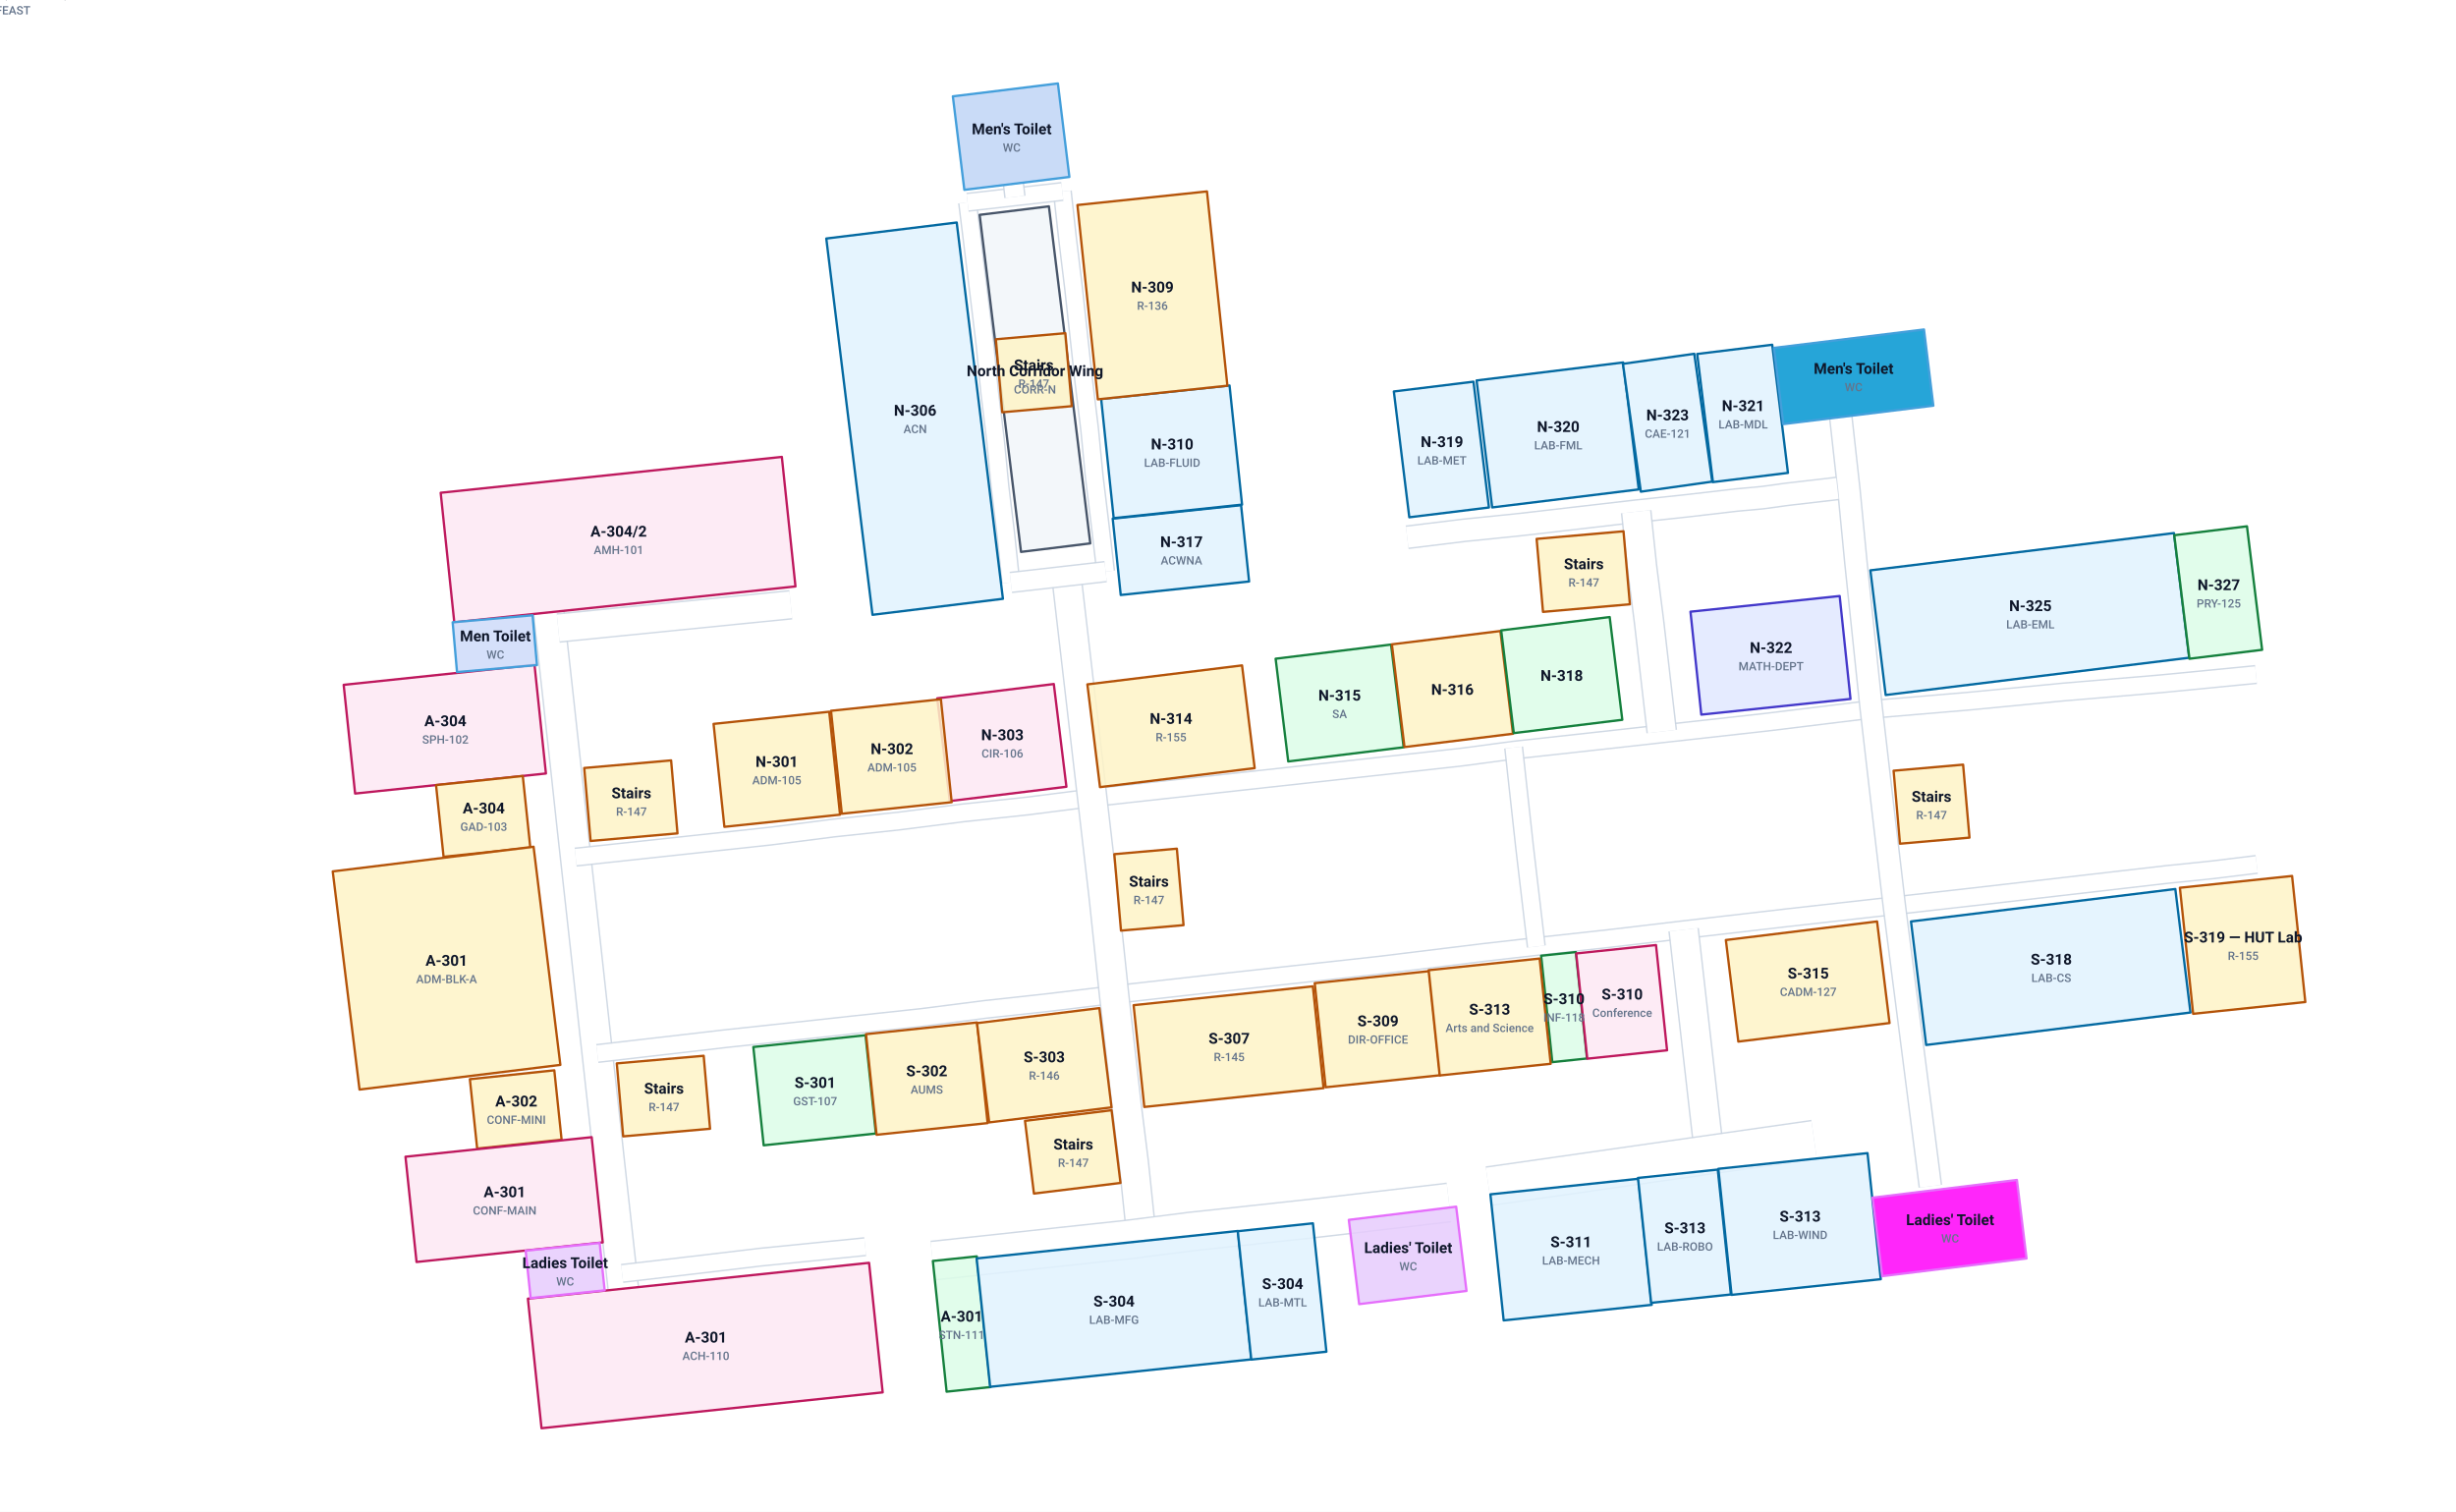
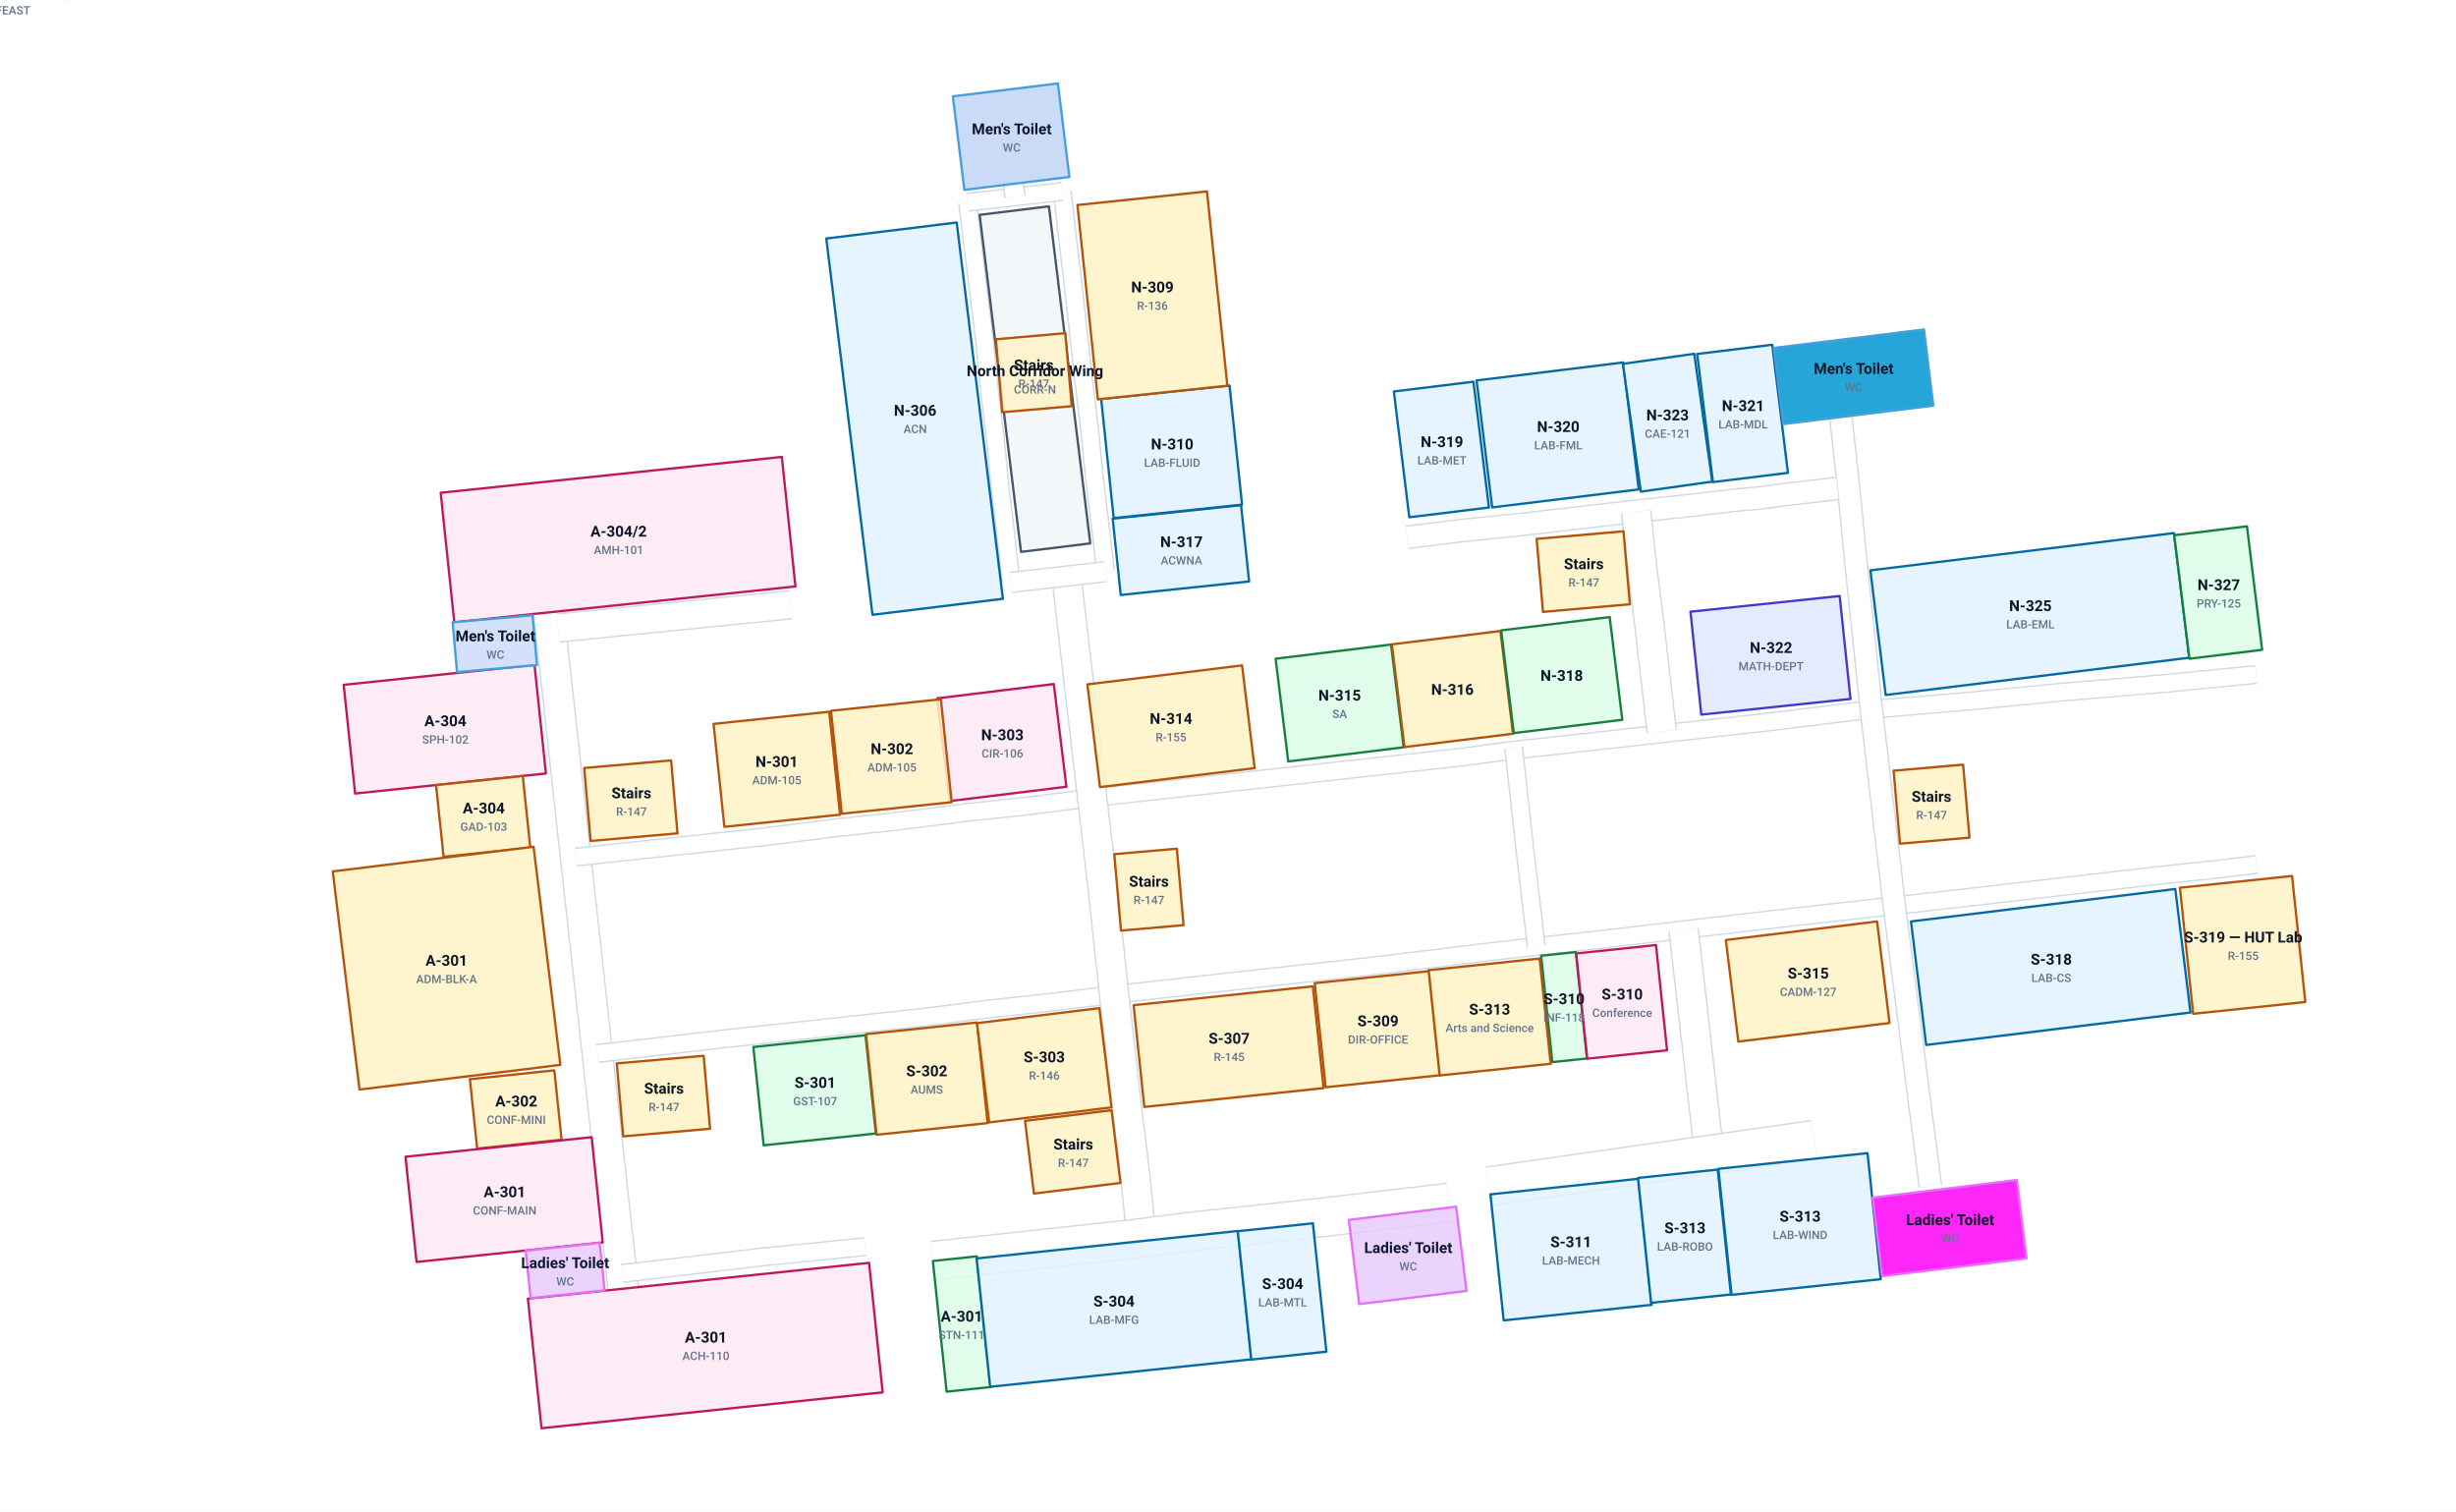
<svg xmlns="http://www.w3.org/2000/svg" viewBox="0 0 2112 1300" width="2112" height="1300">
  <defs>
    <style>
      .floorplan-bg { fill: #ffffff; }
      .room-wall { stroke-linejoin: round; stroke-linecap: round; }
      .room-label { font-family: -apple-system, BlinkMacSystemFont, "Segoe UI", Roboto, sans-serif; font-size: 13px; font-weight: 600; text-anchor: middle; dominant-baseline: central; fill: #0f172a; pointer-events: none; }
      .room-code { font-family: -apple-system, BlinkMacSystemFont, "Segoe UI", Roboto, sans-serif; font-size: 10px; font-weight: 500; text-anchor: middle; dominant-baseline: central; fill: #64748b; pointer-events: none; }
    </style>
  </defs>
  <rect width="2112" height="1300" class="floorplan-bg" />
  <g id="pathways" class="layer-pathways">
    <polyline id="pathway_1790271320290-casing" class="pathway-casing" points="472,527 473,537 474,546 476,564 480,600 488,673 492,710 494,728 494.746,734.716 495,737 496,746 504,818 512,891 513.653,905.876 514,909 516,927 518,945 520,963 524,1000 534.503,1094.528 535,1099 536,1108" fill="none" stroke="#cbd5e1" stroke-width="27.5" stroke-linecap="butt" stroke-linejoin="round" opacity="0.9" />
    <polyline id="pathway_1790271320290" class="pathway-wall" points="472,527 473,537 474,546 476,564 480,600 488,673 492,710 494,728 494.746,734.716 495,737 496,746 504,818 512,891 513.653,905.876 514,909 516,927 518,945 520,963 524,1000 534.503,1094.528 535,1099 536,1108" fill="none" stroke="#ffffff" stroke-width="25" stroke-linecap="butt" stroke-linejoin="round" opacity="1" data-name="West Hall and Reception Corridor" />
    <polyline id="pathway_courtyard_north_concourse-casing" class="pathway-casing" points="495,737 662,719 717,712 773,706 828,699 884,693 939,686 1030,676 1121,666 1212,656 1257,651 1302,645 1366,638 1429,631 1519,621 1609,610 1692,603 1775,595 1858,588 1940,580" fill="none" stroke="#cbd5e1" stroke-width="16.5" stroke-linecap="butt" stroke-linejoin="round" opacity="0.9" />
    <polyline id="pathway_courtyard_north_concourse" class="pathway-wall" points="495,737 662,719 717,712 773,706 828,699 884,693 939,686 1030,676 1121,666 1212,656 1257,651 1302,645 1366,638 1429,631 1519,621 1609,610 1692,603 1775,595 1858,588 1940,580" fill="none" stroke="#ffffff" stroke-width="14" stroke-linecap="butt" stroke-linejoin="round" opacity="1" data-name="Courtyards — North Concourse" />
    <polyline id="pathway_courtyard_south_concourse-casing" class="pathway-casing" points="513.653,905.876 625,893 681,887 736,881 792,875 847,868 902,862 957.975,855.252 1049,845 1186,830 1276,819 1321.126,813.876 1384,807 1447.806,799.443 1538,789 1628.636,778.84 1707,770 1785,761 1863,752 1902,748 1940.618,743.294" fill="none" stroke="#cbd5e1" stroke-width="16.5" stroke-linecap="butt" stroke-linejoin="round" opacity="0.9" />
    <polyline id="pathway_courtyard_south_concourse" class="pathway-wall" points="513.653,905.876 625,893 681,887 736,881 792,875 847,868 902,862 957.975,855.252 1049,845 1186,830 1276,819 1321.126,813.876 1384,807 1447.806,799.443 1538,789 1628.636,778.84 1707,770 1785,761 1863,752 1902,748 1940.618,743.294" fill="none" stroke="#ffffff" stroke-width="14" stroke-linecap="butt" stroke-linejoin="round" opacity="1" data-name="Courtyards — South Concourse" />
    <polyline id="pathway_central_north_south_spine-casing" class="pathway-casing" points="917,495 939,684 949,770 958,855 969,952 972,976 975,1000 980,1048" fill="none" stroke="#cbd5e1" stroke-width="26.5" stroke-linecap="butt" stroke-linejoin="round" opacity="0.9" />
    <polyline id="pathway_central_north_south_spine" class="pathway-wall" points="917,495 939,684 949,770 958,855 969,952 972,976 975,1000 980,1048" fill="none" stroke="#ffffff" stroke-width="24" stroke-linecap="butt" stroke-linejoin="round" opacity="1" data-name="Central North–South Corridor" />
    <polyline id="pathway_middle_courtyard_link-casing" class="pathway-casing" points="1301.632,642.783 1311,728 1321.126,813.876" fill="none" stroke="#cbd5e1" stroke-width="16.5" stroke-linecap="butt" stroke-linejoin="round" opacity="0.9" />
    <polyline id="pathway_middle_courtyard_link" class="pathway-wall" points="1301.632,642.783 1311,728 1321.126,813.876" fill="none" stroke="#ffffff" stroke-width="14" stroke-linecap="butt" stroke-linejoin="round" opacity="1" data-name="Central / East Courtyard Link" />
    <polyline id="pathway_east_north_south_spine-casing" class="pathway-casing" points="1583,359 1590,422 1596,484 1609,608 1619,694 1629,779 1660,1020" fill="none" stroke="#cbd5e1" stroke-width="20.5" stroke-linecap="butt" stroke-linejoin="round" opacity="0.9" />
    <polyline id="pathway_east_north_south_spine" class="pathway-wall" points="1583,359 1590,422 1596,484 1609,608 1619,694 1629,779 1660,1020" fill="none" stroke="#ffffff" stroke-width="18" stroke-linecap="butt" stroke-linejoin="round" opacity="1" data-name="East Wing North–South Corridor" />
    <polyline id="pathway_north_labs_west-casing" class="pathway-casing" points="832.038,173.929 842,255 847,296 851,337 856,378 860,419 865,460 869.282,500.814" fill="none" stroke="#cbd5e1" stroke-width="16.5" stroke-linecap="butt" stroke-linejoin="round" opacity="0.9" />
    <polyline id="pathway_north_labs_west" class="pathway-wall" points="832.038,173.929 842,255 847,296 851,337 856,378 860,419 865,460 869.282,500.814" fill="none" stroke="#ffffff" stroke-width="14" stroke-linecap="butt" stroke-linejoin="round" opacity="1" data-name="North Labs — West Passage" />
    <polyline id="pathway_north_labs_east-casing" class="pathway-casing" points="913.511,164.646 918,205 923,246 932,328 937,369 941,410 946,451 950.754,491.531" fill="none" stroke="#cbd5e1" stroke-width="16.5" stroke-linecap="butt" stroke-linejoin="round" opacity="0.9" />
    <polyline id="pathway_north_labs_east" class="pathway-wall" points="913.511,164.646 918,205 923,246 932,328 937,369 941,410 946,451 950.754,491.531" fill="none" stroke="#ffffff" stroke-width="14" stroke-linecap="butt" stroke-linejoin="round" opacity="1" data-name="North Labs — East Passage" />
    <polyline id="pathway_north_labs_top-casing" class="pathway-casing" points="832.038,173.929 872.774,169.287 913.511,164.646" fill="none" stroke="#cbd5e1" stroke-width="16.5" stroke-linecap="butt" stroke-linejoin="round" opacity="0.9" />
    <polyline id="pathway_north_labs_top" class="pathway-wall" points="832.038,173.929 872.774,169.287 913.511,164.646" fill="none" stroke="#ffffff" stroke-width="14" stroke-linecap="butt" stroke-linejoin="round" opacity="1" data-name="North Labs — Upper Link" />
    <polyline id="pathway_north_labs_bottom-casing" class="pathway-casing" points="869.282,500.814 916.973,495.38 950.754,491.531" fill="none" stroke="#cbd5e1" stroke-width="18.5" stroke-linecap="butt" stroke-linejoin="round" opacity="0.9" />
    <polyline id="pathway_north_labs_bottom" class="pathway-wall" points="869.282,500.814 916.973,495.38 950.754,491.531" fill="none" stroke="#ffffff" stroke-width="16" stroke-linecap="butt" stroke-linejoin="round" opacity="1" data-name="North Labs — Lower Link" />
    <polyline id="pathway_north_toilet_approach-casing" class="pathway-casing" points="872.774,169.287 871.529,158.358" fill="none" stroke="#cbd5e1" stroke-width="18.5" stroke-linecap="butt" stroke-linejoin="round" opacity="0.9" />
    <polyline id="pathway_north_toilet_approach" class="pathway-wall" points="872.774,169.287 871.529,158.358" fill="none" stroke="#ffffff" stroke-width="16" stroke-linecap="butt" stroke-linejoin="round" opacity="1" data-name="North Amenities Approach" />
    <polyline id="pathway_engineering_lab_concourse-casing" class="pathway-casing" points="1210.077,461.985 1259,456 1308,451 1406.804,439.571 1450,435 1493,430 1515,428 1537,425 1580,420" fill="none" stroke="#cbd5e1" stroke-width="20.5" stroke-linecap="butt" stroke-linejoin="round" opacity="0.9" />
    <polyline id="pathway_engineering_lab_concourse" class="pathway-wall" points="1210.077,461.985 1259,456 1308,451 1406.804,439.571 1450,435 1493,430 1515,428 1537,425 1580,420" fill="none" stroke="#ffffff" stroke-width="18" stroke-linecap="butt" stroke-linejoin="round" opacity="1" data-name="Metallurgy / Fluids / CAE / Dynamics Corridor" />
    <polyline id="pathway_engineering_lab_link-casing" class="pathway-casing" points="1407,440 1412,487 1418,534 1429,629" fill="none" stroke="#cbd5e1" stroke-width="26.5" stroke-linecap="butt" stroke-linejoin="round" opacity="0.9" />
    <polyline id="pathway_engineering_lab_link" class="pathway-wall" points="1407,440 1412,487 1418,534 1429,629" fill="none" stroke="#ffffff" stroke-width="24" stroke-linecap="butt" stroke-linejoin="round" opacity="1" data-name="Engineering Labs to Main Concourse" />
    <polyline id="pathway_south_office_link-casing" class="pathway-casing" points="1447.806,799.443 1469.858,992.99" fill="none" stroke="#cbd5e1" stroke-width="26.5" stroke-linecap="butt" stroke-linejoin="round" opacity="0.9" />
    <polyline id="pathway_south_office_link" class="pathway-wall" points="1447.806,799.443 1469.858,992.99" fill="none" stroke="#ffffff" stroke-width="24" stroke-linecap="butt" stroke-linejoin="round" opacity="1" data-name="Conference / College Administration Link" />
    <polyline id="pathway_acharya_south_link-casing" class="pathway-casing" points="535,1095 595,1088 654,1081 684,1078 714,1075 744,1072" fill="none" stroke="#cbd5e1" stroke-width="16.5" stroke-linecap="butt" stroke-linejoin="round" opacity="0.9" />
    <polyline id="pathway_acharya_south_link" class="pathway-wall" points="535,1095 595,1088 654,1081 684,1078 714,1075 744,1072" fill="none" stroke="#ffffff" stroke-width="14" stroke-linecap="butt" stroke-linejoin="round" opacity="1" data-name="Acharya Hall to South Wing" />
    <polyline id="pathway_1790501146427-casing" class="pathway-casing" points="802,1084 858,1078 913,1072 969,1066 1024,1059 1080,1053 1135,1047 1246,1034" fill="none" stroke="#cbd5e1" stroke-width="34.5" stroke-linecap="butt" stroke-linejoin="round" opacity="0.9" />
    <polyline id="pathway_1790501146427" class="pathway-wall" points="802,1084 858,1078 913,1072 969,1066 1024,1059 1080,1053 1135,1047 1246,1034" fill="none" stroke="#ffffff" stroke-width="32" stroke-linecap="butt" stroke-linejoin="round" opacity="1" data-name="Pathway 22" />
    <polyline id="pathway_1790501178957-casing" class="pathway-casing" points="1280,1020 1560,980" fill="none" stroke="#cbd5e1" stroke-width="34.5" stroke-linecap="butt" stroke-linejoin="round" opacity="0.9" />
    <polyline id="pathway_1790501178957" class="pathway-wall" points="1280,1020 1560,980" fill="none" stroke="#ffffff" stroke-width="32" stroke-linecap="butt" stroke-linejoin="round" opacity="1" data-name="Pathway 23" />
    <polyline id="pathway_1790523024665-casing" class="pathway-casing" points="480,540 530,535 580,530 630,525 680,520" fill="none" stroke="#cbd5e1" stroke-width="25.5" stroke-linecap="butt" stroke-linejoin="round" opacity="0.9" />
    <polyline id="pathway_1790523024665" class="pathway-wall" points="480,540 530,535 580,530 630,525 680,520" fill="none" stroke="#ffffff" stroke-width="23" stroke-linecap="butt" stroke-linejoin="round" opacity="1" data-name="Pathway 20" />
  </g>
  <g id="rooms" class="layer-rooms">
    <rect id="room_nanosciences" class="room-wall" x="730" y="197" width="113" height="326" fill="#e0f2fe" fill-opacity="0.85" stroke="#0369a1" stroke-width="2" data-name="N-306" data-code="ACN" transform="rotate(353 786.5 360)" />
    <rect id="room_special_hall" class="room-wall" x="300" y="580" width="165" height="94" fill="#fce7f3" fill-opacity="0.85" stroke="#be185d" stroke-width="2" data-name="A-304" data-code="SPH-102" transform="rotate(354 382.5 627)" />
    <rect id="room_gad_office" class="room-wall" x="378" y="671" width="75" height="62" fill="#fef3c7" fill-opacity="0.85" stroke="#b45309" stroke-width="2" data-name="A-304" data-code="GAD-103" transform="rotate(354 415.5 702)" />
    <rect id="room_admin_block_a" class="room-wall" x="297" y="738" width="174" height="189" fill="#fef3c7" fill-opacity="0.85" stroke="#b45309" stroke-width="2" data-name="A-301" data-code="ADM-BLK-A" transform="rotate(353 384 832.5)" />
    <rect id="room_admission_office" class="room-wall" x="618" y="617" width="100" height="89" fill="#fef3c7" fill-opacity="0.85" stroke="#b45309" stroke-width="2" data-name="N-301" data-code="ADM-105" transform="rotate(354 668 661.5)" />
    <rect id="room_cir_seminar" class="room-wall" x="811" y="594" width="101" height="89" fill="#fce7f3" fill-opacity="0.85" stroke="#be185d" stroke-width="2" data-name="N-303" data-code="CIR-106" transform="rotate(353 861.5 638.5)" />
    <rect id="room_guest_room" class="room-wall" x="652" y="895" width="97" height="85" fill="#dcfce7" fill-opacity="0.85" stroke="#15803d" stroke-width="2" data-name="S-301" data-code="GST-107" transform="rotate(354 700.5 937.5)" />
    <rect id="room_mini_conf" class="room-wall" x="407" y="924" width="73" height="60" fill="#fef3c7" fill-opacity="0.85" stroke="#b45309" stroke-width="2" data-name="A-302" data-code="CONF-MINI" transform="rotate(354 443.5 954)" />
    <rect id="room_main_conf" class="room-wall" x="353" y="986" width="161" height="91" fill="#fce7f3" fill-opacity="0.85" stroke="#be185d" stroke-width="2" data-name="A-301" data-code="CONF-MAIN" transform="rotate(354 433.5 1031.5)" />
    <rect id="room_acharya_hall" class="room-wall" x="459" y="1101" width="295" height="112" fill="#fce7f3" fill-opacity="0.85" stroke="#be185d" stroke-width="2" data-name="A-301" data-code="ACH-110" transform="rotate(354 606.5 1157)" />
    <rect id="room_stationery" class="room-wall" x="808" y="1082" width="38" height="113" fill="#dcfce7" fill-opacity="0.85" stroke="#15803d" stroke-width="2" data-name="A-301" data-code="STN-111" transform="rotate(354 827 1138.5)" />
    <rect id="room_mfg_lab" class="room-wall" x="845" y="1070" width="226" height="111" fill="#e0f2fe" fill-opacity="0.85" stroke="#0369a1" stroke-width="2" data-name="S-304" data-code="LAB-MFG" transform="rotate(354 958 1125.5)" />
    <rect id="room_mat_testing" class="room-wall" x="1070" y="1055" width="65" height="111" fill="#e0f2fe" fill-opacity="0.85" stroke="#0369a1" stroke-width="2" data-name="S-304" data-code="LAB-MTL" transform="rotate(354 1102.5 1110.5)" />
    <rect id="room_wireless_ctr" class="room-wall" x="960" y="440" width="111" height="66" fill="#e0f2fe" fill-opacity="0.85" stroke="#0369a1" stroke-width="2" data-name="N-317" data-code="ACWNA" transform="rotate(354 1015.5 473)" />
    <rect id="room_north_wing" class="room-wall" x="860" y="180" width="60" height="292" fill="#f1f5f9" fill-opacity="0.85" stroke="#475569" stroke-width="2" data-name="North Corridor Wing" data-code="CORR-N" transform="rotate(353 890 326)" />
    <rect id="room_director_dean" class="room-wall" x="1135" y="840" width="99" height="90" fill="#fef3c7" fill-opacity="0.85" stroke="#b45309" stroke-width="2" data-name="S-309" data-code="DIR-OFFICE" transform="rotate(354 1184.5 885)" />
    <rect id="room_ladies_infirmary" class="room-wall" x="1330" y="820" width="30" height="92" fill="#dcfce7" fill-opacity="0.85" stroke="#15803d" stroke-width="2" data-name="S-310" data-code="INF-118" transform="rotate(354 1345 866)" />
    <rect id="room_metallurgy" class="room-wall" x="1205" y="332" width="69" height="109" fill="#e0f2fe" fill-opacity="0.85" stroke="#0369a1" stroke-width="2" data-name="N-319" data-code="LAB-MET" transform="rotate(353 1239.5 386.5)" />
    <rect id="room_fluid_mech" class="room-wall" x="1276" y="319" width="127" height="110" fill="#e0f2fe" fill-opacity="0.85" stroke="#0369a1" stroke-width="2" data-name="N-320" data-code="LAB-FML" transform="rotate(353 1339.5 374)" />
    <rect id="room_cae_cell" class="room-wall" x="1403" y="308" width="62" height="111" fill="#e0f2fe" fill-opacity="0.85" stroke="#0369a1" stroke-width="2" data-name="N-323" data-code="CAE-121" transform="rotate(352 1434 363.5)" />
    <rect id="room_dynamics_lab" class="room-wall" x="1466" y="300" width="65" height="111" fill="#e0f2fe" fill-opacity="0.85" stroke="#0369a1" stroke-width="2" data-name="N-321" data-code="LAB-MDL" transform="rotate(353 1498.5 355.5)" />
    <rect id="room_math_dept" class="room-wall" x="1458" y="519" width="129" height="89" fill="#e0e7ff" fill-opacity="0.85" stroke="#4338ca" stroke-width="2" data-name="N-322" data-code="MATH-DEPT" transform="rotate(354 1522.5 563.5)" />
    <rect id="room_elec_machines" class="room-wall" x="1614" y="474" width="263" height="108" fill="#e0f2fe" fill-opacity="0.85" stroke="#0369a1" stroke-width="2" data-name="N-325" data-code="LAB-EML" transform="rotate(353 1745.5 528)" />
    <rect id="room_prayer_hall" class="room-wall" x="1876" y="456" width="63" height="107" fill="#dcfce7" fill-opacity="0.85" stroke="#15803d" stroke-width="2" data-name="N-327" data-code="PRY-125" transform="rotate(353 1907.5 509.5)" />
    <polygon id="room_courtyard_fareast" class="room-wall" points="null,null null,null null,null null,null null,null null,null null,null" fill="#e5eddb" fill-opacity="0.85" stroke="#a3c299" stroke-width="2" data-name="Courtyard (Far-East)" data-code="CYD-FEAST" />
    <rect id="room_college_admin" class="room-wall" x="1489" y="800" width="131" height="88" fill="#fef3c7" fill-opacity="0.85" stroke="#b45309" stroke-width="2" data-name="S-315" data-code="CADM-127" transform="rotate(353 1554.5 844)" />
    <rect id="room_computer_lab" class="room-wall" x="1649" y="778" width="229" height="107" fill="#e0f2fe" fill-opacity="0.85" stroke="#0369a1" stroke-width="2" data-name="S-318" data-code="LAB-CS" transform="rotate(353 1763.5 831.5)" />
    <rect id="room_mech_workshop" class="room-wall" x="1287" y="1020" width="128" height="109" fill="#e0f2fe" fill-opacity="0.85" stroke="#0369a1" stroke-width="2" data-name="S-311" data-code="LAB-MECH" transform="rotate(354 1351 1074.5)" />
    <rect id="room_robotics_lab" class="room-wall" x="1414" y="1009" width="69" height="108" fill="#e0f2fe" fill-opacity="0.85" stroke="#0369a1" stroke-width="2" data-name="S-313" data-code="LAB-ROBO" transform="rotate(354 1448.5 1063)" />
    <rect id="room_wind_tunnel" class="room-wall" x="1483" y="998" width="129" height="109" fill="#e0f2fe" fill-opacity="0.85" stroke="#0369a1" stroke-width="2" data-name="S-313" data-code="LAB-WIND" transform="rotate(354 1547.5 1052.5)" />
    <rect id="room_1790266501061" class="room-wall" x="952" y="337" width="111" height="103" fill="#e0f2fe" fill-opacity="0.85" stroke="#0369a1" stroke-width="2" data-name="N-310" data-code="LAB-FLUID" transform="rotate(354 1007.5 388.5)" />
    <rect id="room_1790266683270" class="room-wall" x="935" y="170" width="112" height="168" fill="#fef3c7" fill-opacity="0.85" stroke="#b45309" stroke-width="2" data-name="N-309" data-code="R-136" transform="rotate(354 991 254)" />
    <rect id="room_1790267011208" class="room-wall" x="1233" y="829" width="96" height="91" fill="#fef3c7" fill-opacity="0.85" stroke="#b45309" stroke-width="2" data-name="S-313" data-code="Arts and Science" transform="rotate(354 1281 874.5)" />
    <rect id="room_1790267197118" class="room-wall" x="1360" y="816" width="69" height="91" fill="#fce7f3" fill-opacity="0.85" stroke="#be185d" stroke-width="2" data-name="S-310" data-code="Conference" transform="rotate(354 1394.5 861.5)" />
    <rect id="room_1790267337608" class="room-wall" x="749" y="884" width="96" height="87" fill="#fef3c7" fill-opacity="0.85" stroke="#b45309" stroke-width="2" data-name="S-302" data-code="AUMS" transform="rotate(354 797 927.5)" />
    <rect id="room_1790267611764" class="room-wall" x="384" y="408" width="295" height="112" fill="#fce7f3" fill-opacity="0.85" stroke="#be185d" stroke-width="2" data-name="A-304/2" data-code="AMH-101" transform="rotate(354 531.5 464)" />
    <rect id="room_1790267932589" class="room-wall" x="1102" y="560" width="100" height="89" fill="#dcfce7" fill-opacity="0.85" stroke="#15803d" stroke-width="2" data-name="N-315" data-code="SA" transform="rotate(353 1152 604.5)" />
    <rect id="room_1790267966500" class="room-wall" x="1202" y="548" width="94" height="89" fill="#fef3c7" fill-opacity="0.85" stroke="#b45309" stroke-width="2" data-name="N-316" data-code="" transform="rotate(353 1249 592.5)" />
    <rect id="room_1790268001235" class="room-wall" x="1296" y="536" width="94" height="89" fill="#dcfce7" fill-opacity="0.85" stroke="#15803d" stroke-width="2" data-name="N-318" data-code="" transform="rotate(353 1343 580.5)" />
    <rect id="room_1790500434656" class="room-wall" x="979" y="856" width="155" height="88" fill="#fef3c7" fill-opacity="0.85" stroke="#b45309" stroke-width="2" data-name="S-307" data-code="R-145" transform="rotate(354 1056.5 900)" />
    <rect id="room_1790500485062" class="room-wall" x="845" y="873" width="106" height="86" fill="#fef3c7" fill-opacity="0.85" stroke="#b45309" stroke-width="2" data-name="S-303" data-code="R-146" transform="rotate(353 898 916)" />
    <rect id="room_1790500552707" class="room-wall" x="533" y="911" width="75" height="63" fill="#fef3c7" fill-opacity="0.85" stroke="#b45309" stroke-width="2" data-name="Stairs" data-code="R-147" transform="rotate(355 570.5 942.5)" />
    <rect id="room_1790500614032" class="room-wall" x="505" y="657" width="75" height="63" fill="#fef3c7" fill-opacity="0.85" stroke="#b45309" stroke-width="2" data-name="Stairs" data-code="R-147" transform="rotate(355 542.5 688.5)" />
    <rect id="room_1790500619454" class="room-wall" x="961" y="732" width="54" height="66" fill="#fef3c7" fill-opacity="0.85" stroke="#b45309" stroke-width="2" data-name="Stairs" data-code="R-147" transform="rotate(355 988 765)" />
    <rect id="room_1790500625267" class="room-wall" x="859" y="289" width="60" height="63" fill="#fef3c7" fill-opacity="0.85" stroke="#b45309" stroke-width="2" data-name="Stairs" data-code="R-147" transform="rotate(355 889 320.5)" />
    <rect id="room_1790500631547" class="room-wall" x="1631" y="660" width="60" height="63" fill="#fef3c7" fill-opacity="0.85" stroke="#b45309" stroke-width="2" data-name="Stairs" data-code="R-147" transform="rotate(355 1661 691.5)" />
    <rect id="room_1790500639780" class="room-wall" x="885" y="959" width="75" height="63" fill="#fef3c7" fill-opacity="0.85" stroke="#b45309" stroke-width="2" data-name="Stairs" data-code="R-147" transform="rotate(353 922.5 990.5)" />
    <rect id="room_1790500650489" class="room-wall" x="1324" y="460" width="75" height="63" fill="#fef3c7" fill-opacity="0.85" stroke="#b45309" stroke-width="2" data-name="Stairs" data-code="R-147" transform="rotate(355 1361.5 491.5)" />
    <rect id="room_1790500850398" class="room-wall" x="824" y="77" width="91" height="81" fill="#c0d5f6" fill-opacity="0.85" stroke="#449fdb" stroke-width="2" data-name="Men's Toilet" data-code="WC" transform="rotate(353 869.5 117.5)" />
    <rect id="room_1790500900853" class="room-wall" x="1614" y="1022" width="125" height="68" fill="#ff00f9" fill-opacity="0.85" stroke="#e56efb" stroke-width="2" data-name="Ladies' Toilet" data-code="WC" transform="rotate(353 1676.5 1056)" />
    <rect id="room_1790500984653" class="room-wall" x="1164" y="1043" width="93" height="73" fill="#e6cbfd" fill-opacity="0.85" stroke="#e56efb" stroke-width="2" data-name="Ladies' Toilet" data-code="WC" transform="rotate(353 1210.5 1079.5)" />
    <rect id="room_1790501046808" class="room-wall" x="1529" y="291" width="130" height="66" fill="#0095d1" fill-opacity="0.85" stroke="#449fdb" stroke-width="2" data-name="Men's Toilet" data-code="WC" transform="rotate(353 1594 324)" />
    <rect id="room_1790501831784" class="room-wall" x="719" y="606" width="95" height="89" fill="#fef3c7" fill-opacity="0.85" stroke="#b45309" stroke-width="2" data-name="N-302" data-code="ADM-105" transform="rotate(354 766.5 650.5)" />
    <rect id="room_1790501909379" class="room-wall" x="940" y="580" width="134" height="89" fill="#fef3c7" fill-opacity="0.85" stroke="#b45309" stroke-width="2" data-name="N-314" data-code="R-155" transform="rotate(353 1007 624.5)" />
    <rect id="room_1790502692180" class="room-wall" x="1880" y="758" width="97" height="109" fill="#fef3c7" fill-opacity="0.85" stroke="#b45309" stroke-width="2" data-name="S-319 — HUT Lab" data-code="R-155" transform="rotate(354 1928.5 812.5)" />
-     <rect id="room_1790523167761" class="room-wall" x="391" y="532" width="69" height="43" fill="#cedbf9" fill-opacity="0.85" stroke="#449fdb" stroke-width="2" data-name="Men Toilet" data-code="WC" transform="rotate(355 425.5 553.5)" />
-     <rect id="room_1790523236934" class="room-wall" x="454" y="1072" width="64" height="41" fill="#e6cbfd" fill-opacity="0.85" stroke="#e56efb" stroke-width="2" data-name="Ladies Toilet" data-code="WC" transform="rotate(354 486 1092.5)" />
+     <rect id="room_1790523167761" class="room-wall" x="391" y="532" width="69" height="43" fill="#cedbf9" fill-opacity="0.85" stroke="#449fdb" stroke-width="2" data-name="Men's Toilet" data-code="WC" transform="rotate(355 425.5 553.5)" />
+     <rect id="room_1790523236934" class="room-wall" x="454" y="1072" width="64" height="41" fill="#e6cbfd" fill-opacity="0.85" stroke="#e56efb" stroke-width="2" data-name="Ladies' Toilet" data-code="WC" transform="rotate(354 486 1092.5)" />
  </g>
  <g id="labels" class="layer-labels">
    <g transform="translate(787, 360)">
      <text class="room-label" y="-7">N-306</text>
      <text class="room-code" y="9">ACN</text>
    </g>
    <g transform="translate(383, 627)">
      <text class="room-label" y="-7">A-304</text>
      <text class="room-code" y="9">SPH-102</text>
    </g>
    <g transform="translate(416, 702)">
      <text class="room-label" y="-7">A-304</text>
      <text class="room-code" y="9">GAD-103</text>
    </g>
    <g transform="translate(384, 833)">
      <text class="room-label" y="-7">A-301</text>
      <text class="room-code" y="9">ADM-BLK-A</text>
    </g>
    <g transform="translate(668, 662)">
      <text class="room-label" y="-7">N-301</text>
      <text class="room-code" y="9">ADM-105</text>
    </g>
    <g transform="translate(862, 639)">
      <text class="room-label" y="-7">N-303</text>
      <text class="room-code" y="9">CIR-106</text>
    </g>
    <g transform="translate(701, 938)">
      <text class="room-label" y="-7">S-301</text>
      <text class="room-code" y="9">GST-107</text>
    </g>
    <g transform="translate(444, 954)">
      <text class="room-label" y="-7">A-302</text>
      <text class="room-code" y="9">CONF-MINI</text>
    </g>
    <g transform="translate(434, 1032)">
      <text class="room-label" y="-7">A-301</text>
      <text class="room-code" y="9">CONF-MAIN</text>
    </g>
    <g transform="translate(607, 1157)">
      <text class="room-label" y="-7">A-301</text>
      <text class="room-code" y="9">ACH-110</text>
    </g>
    <g transform="translate(827, 1139)">
      <text class="room-label" y="-7">A-301</text>
      <text class="room-code" y="9">STN-111</text>
    </g>
    <g transform="translate(958, 1126)">
      <text class="room-label" y="-7">S-304</text>
      <text class="room-code" y="9">LAB-MFG</text>
    </g>
    <g transform="translate(1103, 1111)">
      <text class="room-label" y="-7">S-304</text>
      <text class="room-code" y="9">LAB-MTL</text>
    </g>
    <g transform="translate(1016, 473)">
      <text class="room-label" y="-7">N-317</text>
      <text class="room-code" y="9">ACWNA</text>
    </g>
    <g transform="translate(890, 326)">
      <text class="room-label" y="-7">North Corridor Wing</text>
      <text class="room-code" y="9">CORR-N</text>
    </g>
    <g transform="translate(1185, 885)">
      <text class="room-label" y="-7">S-309</text>
      <text class="room-code" y="9">DIR-OFFICE</text>
    </g>
    <g transform="translate(1345, 866)">
      <text class="room-label" y="-7">S-310</text>
      <text class="room-code" y="9">INF-118</text>
    </g>
    <g transform="translate(1240, 387)">
      <text class="room-label" y="-7">N-319</text>
      <text class="room-code" y="9">LAB-MET</text>
    </g>
    <g transform="translate(1340, 374)">
      <text class="room-label" y="-7">N-320</text>
      <text class="room-code" y="9">LAB-FML</text>
    </g>
    <g transform="translate(1434, 364)">
      <text class="room-label" y="-7">N-323</text>
      <text class="room-code" y="9">CAE-121</text>
    </g>
    <g transform="translate(1499, 356)">
      <text class="room-label" y="-7">N-321</text>
      <text class="room-code" y="9">LAB-MDL</text>
    </g>
    <g transform="translate(1523, 564)">
      <text class="room-label" y="-7">N-322</text>
      <text class="room-code" y="9">MATH-DEPT</text>
    </g>
    <g transform="translate(1746, 528)">
      <text class="room-label" y="-7">N-325</text>
      <text class="room-code" y="9">LAB-EML</text>
    </g>
    <g transform="translate(1908, 510)">
      <text class="room-label" y="-7">N-327</text>
      <text class="room-code" y="9">PRY-125</text>
    </g>
    <g transform="translate(0, 0)">
      <text class="room-label" y="-7">Courtyard (Far-East)</text>
      <text class="room-code" y="9">CYD-FEAST</text>
    </g>
    <g transform="translate(1555, 844)">
      <text class="room-label" y="-7">S-315</text>
      <text class="room-code" y="9">CADM-127</text>
    </g>
    <g transform="translate(1764, 832)">
      <text class="room-label" y="-7">S-318</text>
      <text class="room-code" y="9">LAB-CS</text>
    </g>
    <g transform="translate(1351, 1075)">
      <text class="room-label" y="-7">S-311</text>
      <text class="room-code" y="9">LAB-MECH</text>
    </g>
    <g transform="translate(1449, 1063)">
      <text class="room-label" y="-7">S-313</text>
      <text class="room-code" y="9">LAB-ROBO</text>
    </g>
    <g transform="translate(1548, 1053)">
      <text class="room-label" y="-7">S-313</text>
      <text class="room-code" y="9">LAB-WIND</text>
    </g>
    <g transform="translate(1008, 389)">
      <text class="room-label" y="-7">N-310</text>
      <text class="room-code" y="9">LAB-FLUID</text>
    </g>
    <g transform="translate(991, 254)">
      <text class="room-label" y="-7">N-309</text>
      <text class="room-code" y="9">R-136</text>
    </g>
    <g transform="translate(1281, 875)">
      <text class="room-label" y="-7">S-313</text>
      <text class="room-code" y="9">Arts and Science</text>
    </g>
    <g transform="translate(1395, 862)">
      <text class="room-label" y="-7">S-310</text>
      <text class="room-code" y="9">Conference</text>
    </g>
    <g transform="translate(797, 928)">
      <text class="room-label" y="-7">S-302</text>
      <text class="room-code" y="9">AUMS</text>
    </g>
    <g transform="translate(532, 464)">
      <text class="room-label" y="-7">A-304/2</text>
      <text class="room-code" y="9">AMH-101</text>
    </g>
    <g transform="translate(1152, 605)">
      <text class="room-label" y="-7">N-315</text>
      <text class="room-code" y="9">SA</text>
    </g>
    <g transform="translate(1249, 593)">
      <text class="room-label" y="0">N-316</text>
    </g>
    <g transform="translate(1343, 581)">
      <text class="room-label" y="0">N-318</text>
    </g>
    <g transform="translate(1057, 900)">
      <text class="room-label" y="-7">S-307</text>
      <text class="room-code" y="9">R-145</text>
    </g>
    <g transform="translate(898, 916)">
      <text class="room-label" y="-7">S-303</text>
      <text class="room-code" y="9">R-146</text>
    </g>
    <g transform="translate(571, 943)">
      <text class="room-label" y="-7">Stairs</text>
      <text class="room-code" y="9">R-147</text>
    </g>
    <g transform="translate(543, 689)">
      <text class="room-label" y="-7">Stairs</text>
      <text class="room-code" y="9">R-147</text>
    </g>
    <g transform="translate(988, 765)">
      <text class="room-label" y="-7">Stairs</text>
      <text class="room-code" y="9">R-147</text>
    </g>
    <g transform="translate(889, 321)">
      <text class="room-label" y="-7">Stairs</text>
      <text class="room-code" y="9">R-147</text>
    </g>
    <g transform="translate(1661, 692)">
      <text class="room-label" y="-7">Stairs</text>
      <text class="room-code" y="9">R-147</text>
    </g>
    <g transform="translate(923, 991)">
      <text class="room-label" y="-7">Stairs</text>
      <text class="room-code" y="9">R-147</text>
    </g>
    <g transform="translate(1362, 492)">
      <text class="room-label" y="-7">Stairs</text>
      <text class="room-code" y="9">R-147</text>
    </g>
    <g transform="translate(870, 118)">
      <text class="room-label" y="-7">Men's Toilet</text>
      <text class="room-code" y="9">WC</text>
    </g>
    <g transform="translate(1677, 1056)">
      <text class="room-label" y="-7">Ladies' Toilet</text>
      <text class="room-code" y="9">WC</text>
    </g>
    <g transform="translate(1211, 1080)">
      <text class="room-label" y="-7">Ladies' Toilet</text>
      <text class="room-code" y="9">WC</text>
    </g>
    <g transform="translate(1594, 324)">
      <text class="room-label" y="-7">Men's Toilet</text>
      <text class="room-code" y="9">WC</text>
    </g>
    <g transform="translate(767, 651)">
      <text class="room-label" y="-7">N-302</text>
      <text class="room-code" y="9">ADM-105</text>
    </g>
    <g transform="translate(1007, 625)">
      <text class="room-label" y="-7">N-314</text>
      <text class="room-code" y="9">R-155</text>
    </g>
    <g transform="translate(1929, 813)">
      <text class="room-label" y="-7">S-319 — HUT Lab</text>
      <text class="room-code" y="9">R-155</text>
    </g>
    <g transform="translate(426, 554)">
-       <text class="room-label" y="-7">Men Toilet</text>
+       <text class="room-label" y="-7">Men's Toilet</text>
      <text class="room-code" y="9">WC</text>
    </g>
    <g transform="translate(486, 1093)">
-       <text class="room-label" y="-7">Ladies Toilet</text>
+       <text class="room-label" y="-7">Ladies' Toilet</text>
      <text class="room-code" y="9">WC</text>
    </g>
  </g>
</svg>
